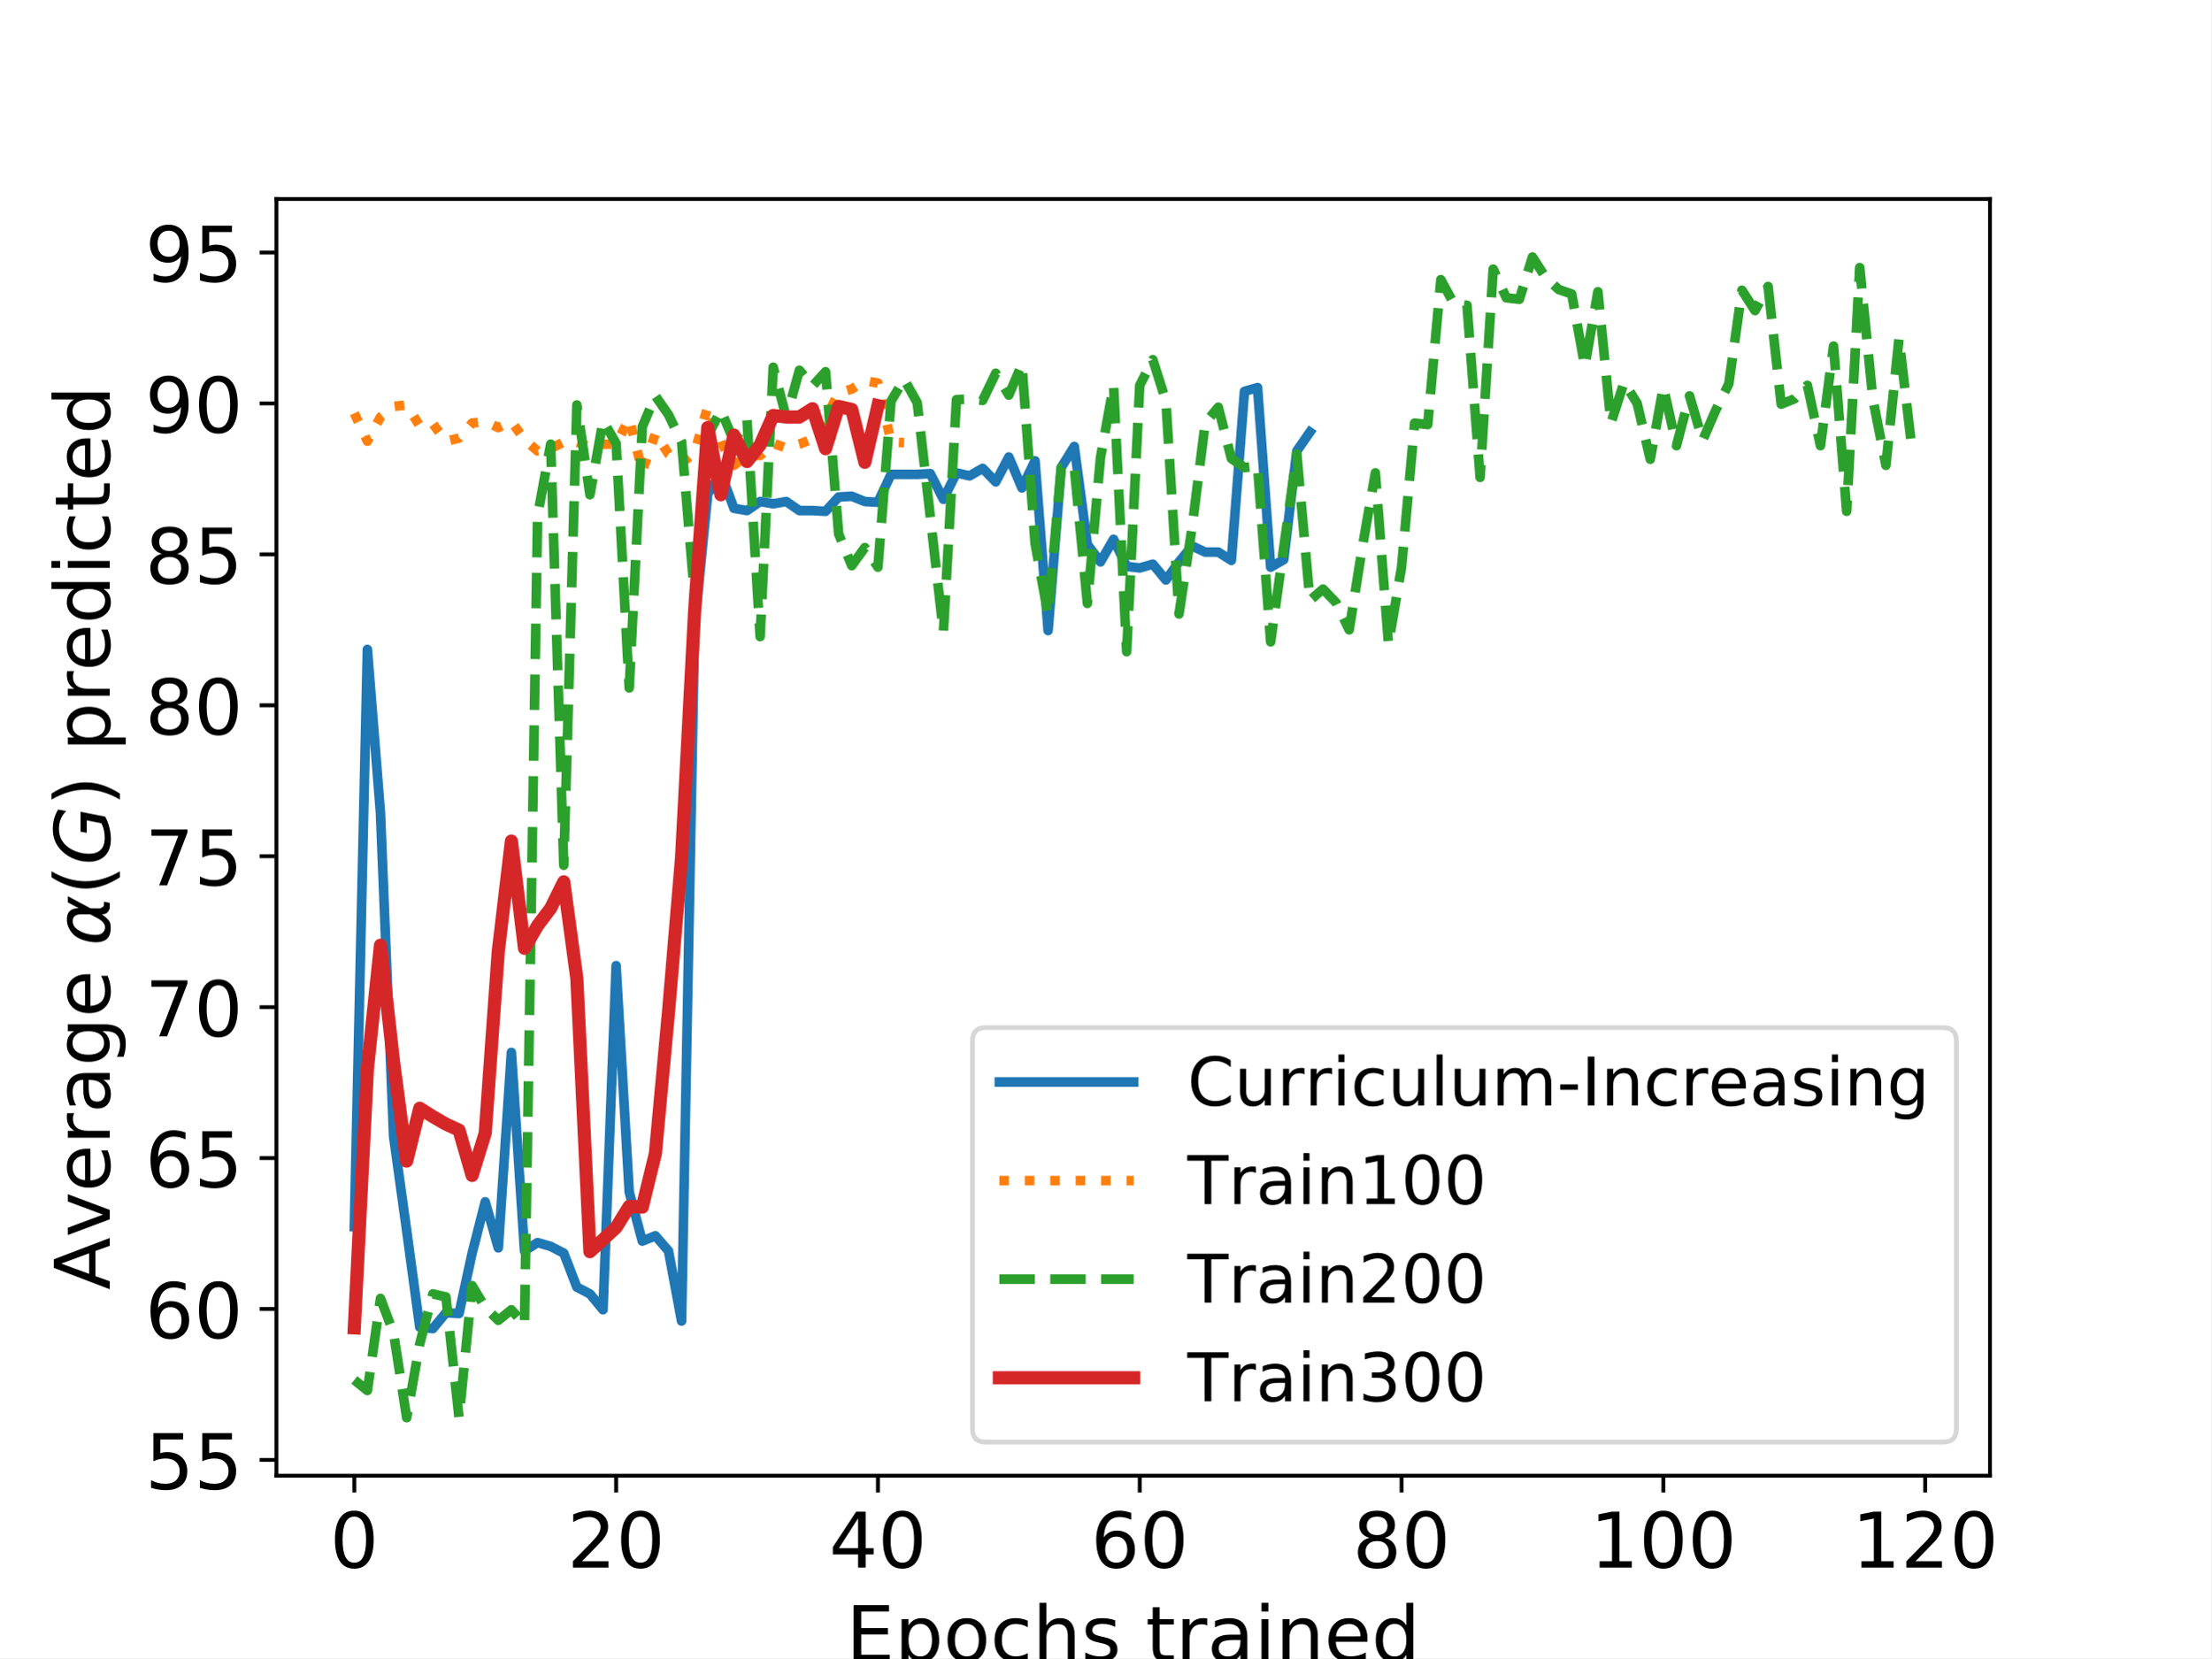
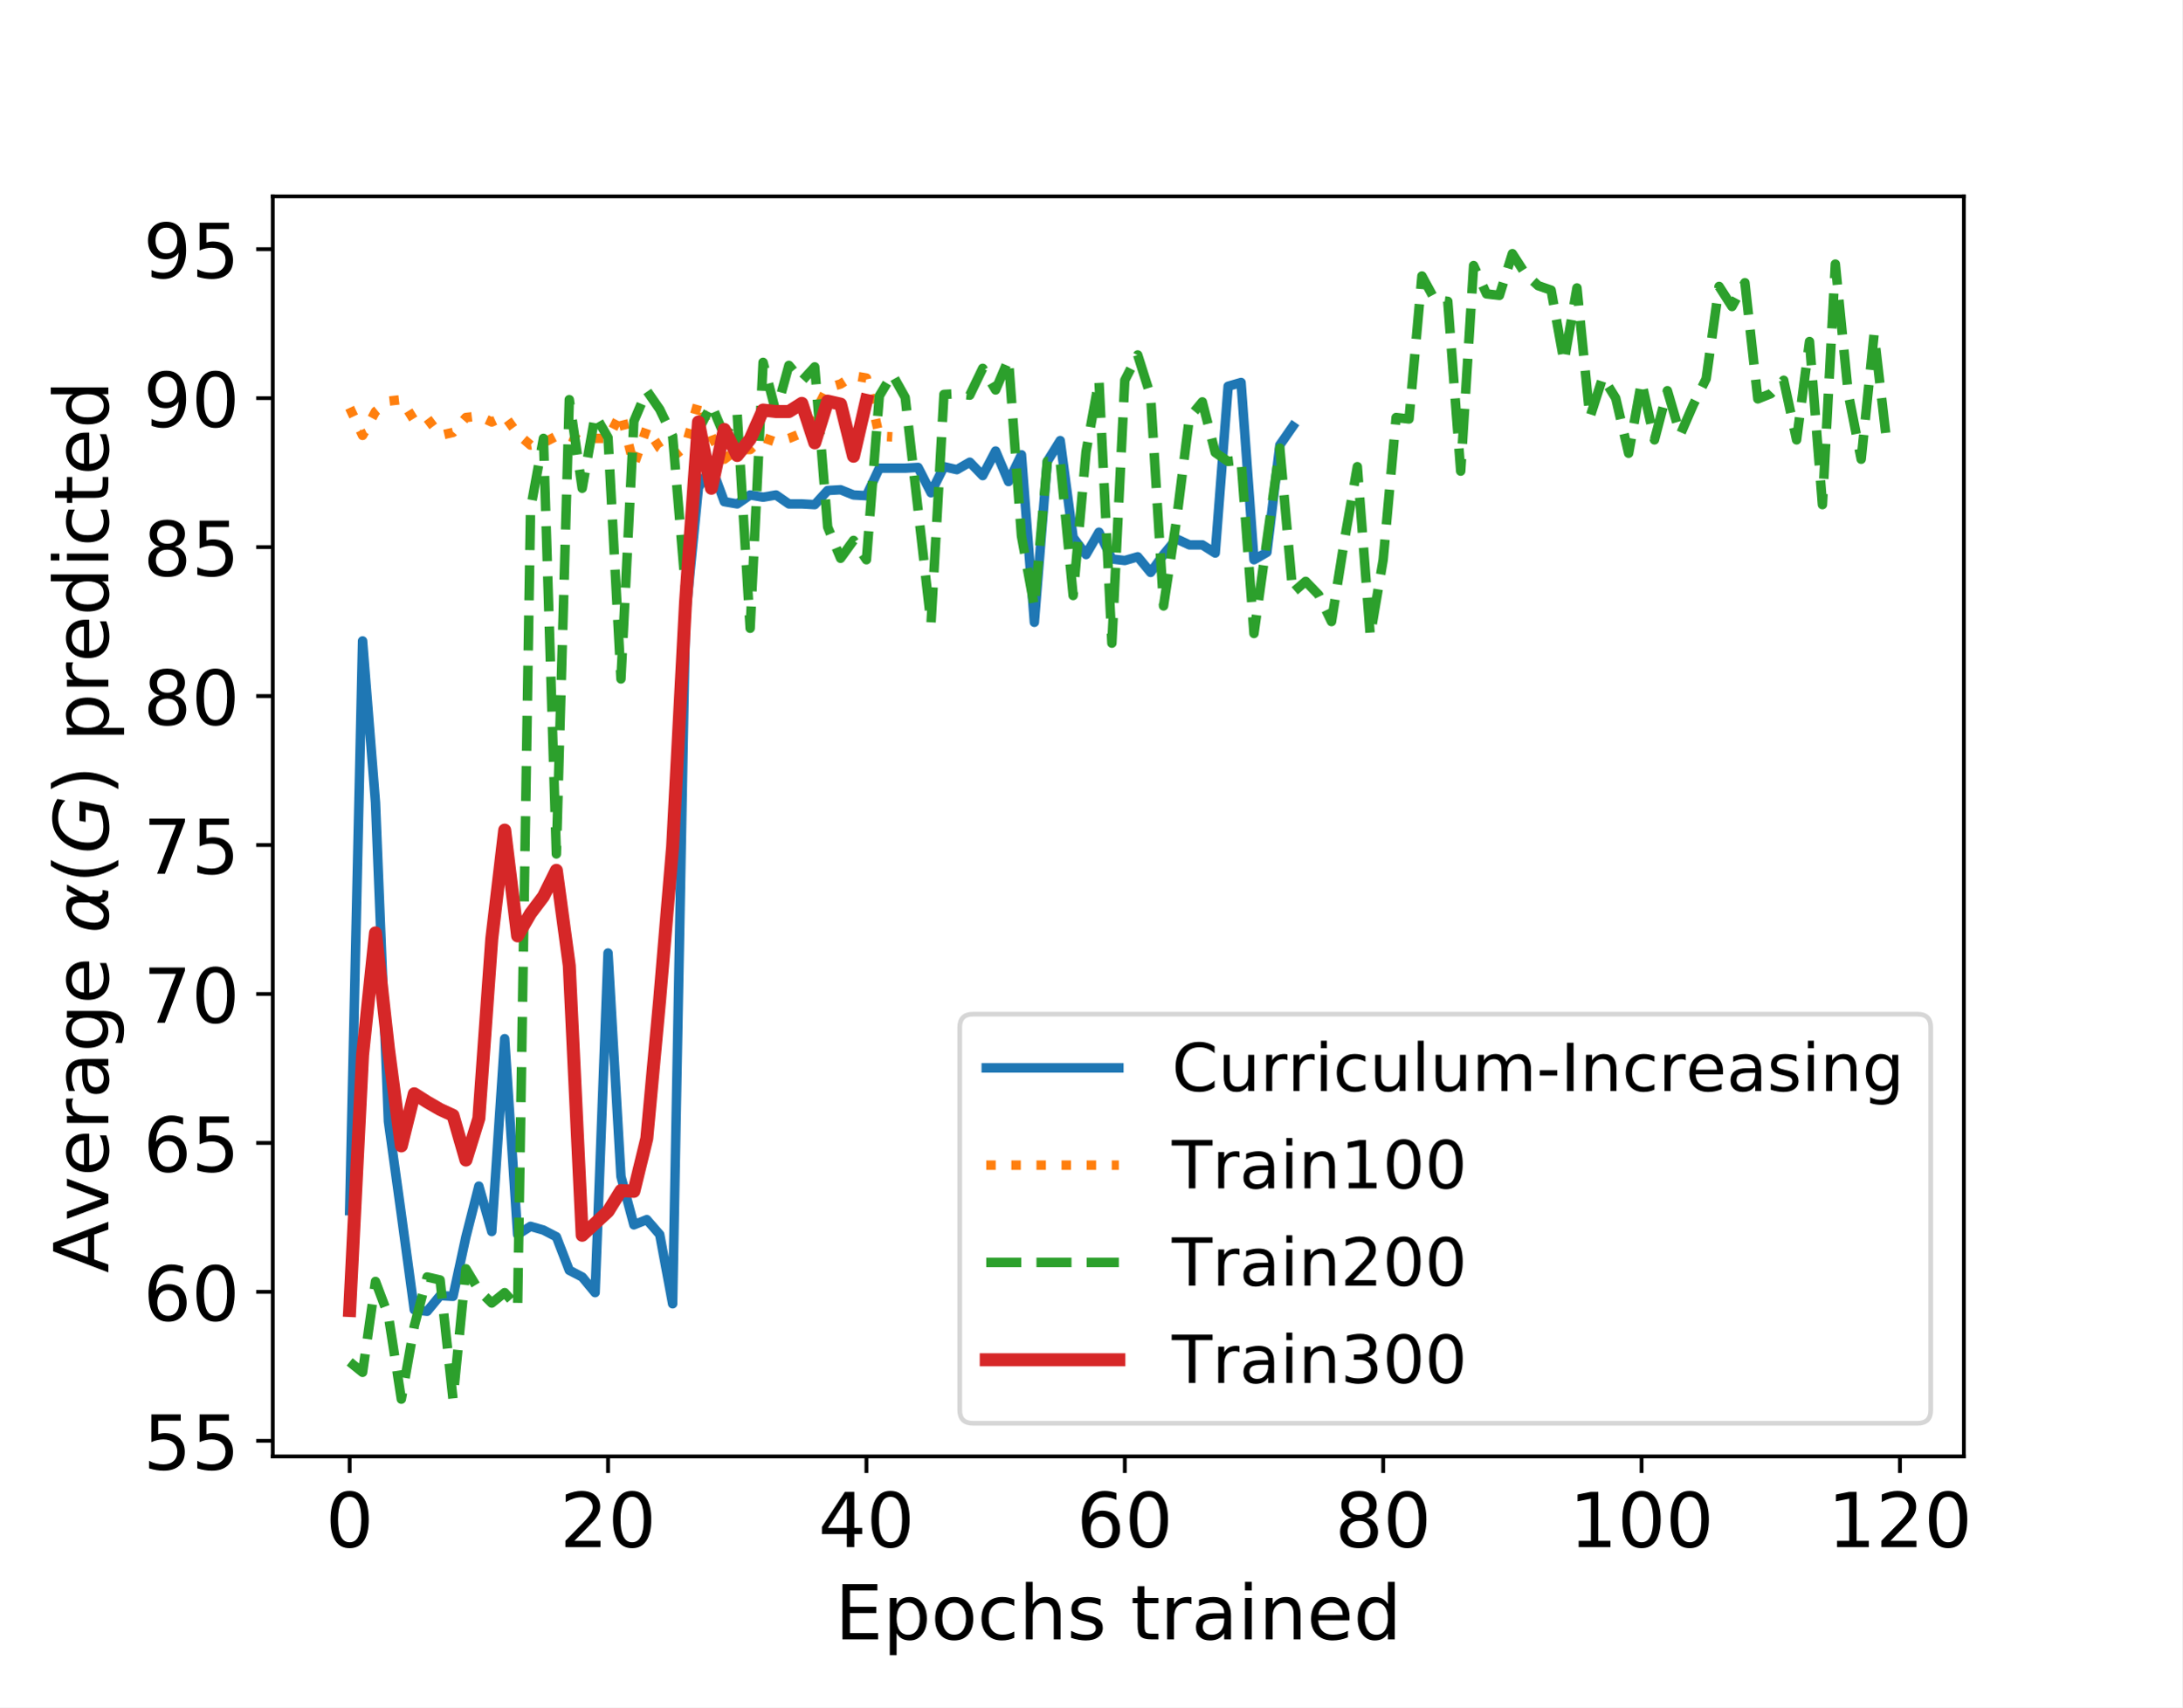
- <svg xmlns="http://www.w3.org/2000/svg" xmlns:xlink="http://www.w3.org/1999/xlink" height="345.6pt" version="1.1" viewBox="0 0 460.8 345.6" width="460.8pt">
+ <svg xmlns="http://www.w3.org/2000/svg" xmlns:xlink="http://www.w3.org/1999/xlink" height="360.6pt" version="1.1" viewBox="0 0 460.8 360.6" width="460.8pt">
  <defs>
    <style type="text/css">
*{stroke-linecap:butt;stroke-linejoin:round;}
  </style>
  </defs>
  <g id="figure_1">
    <g id="patch_1">
-       <path d="M 0 345.6  L 460.8 345.6  L 460.8 0  L 0 0  z " style="fill:#ffffff;" />
+       <path d="M 0 360.6  L 460.8 360.6  L 460.8 0  L 0 0  z " style="fill:#ffffff;" />
    </g>
    <g id="axes_1">
      <g id="patch_2">
        <path d="M 57.6 307.584  L 414.72 307.584  L 414.72 41.472  L 57.6 41.472  z " style="fill:#ffffff;" />
      </g>
      <g id="matplotlib.axis_1">
        <g id="xtick_1">
          <g id="line2d_1">
            <defs>
              <path d="M 0 0  L 0 3.5  " id="m917e62cf21" style="stroke:#000000;stroke-width:0.8;" />
            </defs>
            <g>
              <use style="stroke:#000000;stroke-width:0.8;" x="73.833" xlink:href="#m917e62cf21" y="307.584" />
            </g>
          </g>
          <g id="text_1">
            <defs>
              <path d="M 31.781 66.406  Q 24.172 66.406 20.328 58.906  Q 16.5 51.422 16.5 36.375  Q 16.5 21.391 20.328 13.891  Q 24.172 6.391 31.781 6.391  Q 39.453 6.391 43.281 13.891  Q 47.125 21.391 47.125 36.375  Q 47.125 51.422 43.281 58.906  Q 39.453 66.406 31.781 66.406  z M 31.781 74.219  Q 44.047 74.219 50.516 64.516  Q 56.984 54.828 56.984 36.375  Q 56.984 17.969 50.516 8.266  Q 44.047 -1.422 31.781 -1.422  Q 19.531 -1.422 13.062 8.266  Q 6.594 17.969 6.594 36.375  Q 6.594 54.828 13.062 64.516  Q 19.531 74.219 31.781 74.219  z " id="DejaVuSans-48" />
            </defs>
            <g transform="translate(68.74273 326.7415)scale(0.16 -0.16)">
              <use xlink:href="#DejaVuSans-48" />
            </g>
          </g>
        </g>
        <g id="xtick_2">
          <g id="line2d_2">
            <g>
              <use style="stroke:#000000;stroke-width:0.8;" x="128.397" xlink:href="#m917e62cf21" y="307.584" />
            </g>
          </g>
          <g id="text_2">
            <defs>
              <path d="M 19.188 8.297  L 53.609 8.297  L 53.609 0  L 7.328 0  L 7.328 8.297  Q 12.938 14.109 22.625 23.891  Q 32.328 33.688 34.812 36.531  Q 39.547 41.844 41.422 45.531  Q 43.312 49.219 43.312 52.781  Q 43.312 58.594 39.234 62.25  Q 35.156 65.922 28.609 65.922  Q 23.969 65.922 18.812 64.312  Q 13.672 62.703 7.812 59.422  L 7.812 69.391  Q 13.766 71.781 18.938 73  Q 24.125 74.219 28.422 74.219  Q 39.75 74.219 46.484 68.547  Q 53.219 62.891 53.219 53.422  Q 53.219 48.922 51.531 44.891  Q 49.859 40.875 45.406 35.406  Q 44.188 33.984 37.641 27.219  Q 31.109 20.453 19.188 8.297  z " id="DejaVuSans-50" />
            </defs>
            <g transform="translate(118.2165 326.7415)scale(0.16 -0.16)">
              <use xlink:href="#DejaVuSans-50" />
              <use x="63.623" xlink:href="#DejaVuSans-48" />
            </g>
          </g>
        </g>
        <g id="xtick_3">
          <g id="line2d_3">
            <g>
              <use style="stroke:#000000;stroke-width:0.8;" x="182.96" xlink:href="#m917e62cf21" y="307.584" />
            </g>
          </g>
          <g id="text_3">
            <defs>
              <path d="M 37.797 64.312  L 12.891 25.391  L 37.797 25.391  z M 35.203 72.906  L 47.609 72.906  L 47.609 25.391  L 58.016 25.391  L 58.016 17.188  L 47.609 17.188  L 47.609 0  L 37.797 0  L 37.797 17.188  L 4.891 17.188  L 4.891 26.703  z " id="DejaVuSans-52" />
            </defs>
            <g transform="translate(172.7803 326.7415)scale(0.16 -0.16)">
              <use xlink:href="#DejaVuSans-52" />
              <use x="63.623" xlink:href="#DejaVuSans-48" />
            </g>
          </g>
        </g>
        <g id="xtick_4">
          <g id="line2d_4">
            <g>
              <use style="stroke:#000000;stroke-width:0.8;" x="237.524" xlink:href="#m917e62cf21" y="307.584" />
            </g>
          </g>
          <g id="text_4">
            <defs>
              <path d="M 33.016 40.375  Q 26.375 40.375 22.484 35.828  Q 18.609 31.297 18.609 23.391  Q 18.609 15.531 22.484 10.953  Q 26.375 6.391 33.016 6.391  Q 39.656 6.391 43.531 10.953  Q 47.406 15.531 47.406 23.391  Q 47.406 31.297 43.531 35.828  Q 39.656 40.375 33.016 40.375  z M 52.594 71.297  L 52.594 62.312  Q 48.875 64.062 45.094 64.984  Q 41.312 65.922 37.594 65.922  Q 27.828 65.922 22.672 59.328  Q 17.531 52.734 16.797 39.406  Q 19.672 43.656 24.016 45.922  Q 28.375 48.188 33.594 48.188  Q 44.578 48.188 50.953 41.516  Q 57.328 34.859 57.328 23.391  Q 57.328 12.156 50.688 5.359  Q 44.047 -1.422 33.016 -1.422  Q 20.359 -1.422 13.672 8.266  Q 6.984 17.969 6.984 36.375  Q 6.984 53.656 15.188 63.938  Q 23.391 74.219 37.203 74.219  Q 40.922 74.219 44.703 73.484  Q 48.484 72.75 52.594 71.297  z " id="DejaVuSans-54" />
            </defs>
            <g transform="translate(227.3441 326.7415)scale(0.16 -0.16)">
              <use xlink:href="#DejaVuSans-54" />
              <use x="63.623" xlink:href="#DejaVuSans-48" />
            </g>
          </g>
        </g>
        <g id="xtick_5">
          <g id="line2d_5">
            <g>
              <use style="stroke:#000000;stroke-width:0.8;" x="292.088" xlink:href="#m917e62cf21" y="307.584" />
            </g>
          </g>
          <g id="text_5">
            <defs>
              <path d="M 31.781 34.625  Q 24.75 34.625 20.719 30.859  Q 16.703 27.094 16.703 20.516  Q 16.703 13.922 20.719 10.156  Q 24.75 6.391 31.781 6.391  Q 38.812 6.391 42.859 10.172  Q 46.922 13.969 46.922 20.516  Q 46.922 27.094 42.891 30.859  Q 38.875 34.625 31.781 34.625  z M 21.922 38.812  Q 15.578 40.375 12.031 44.719  Q 8.5 49.078 8.5 55.328  Q 8.5 64.062 14.719 69.141  Q 20.953 74.219 31.781 74.219  Q 42.672 74.219 48.875 69.141  Q 55.078 64.062 55.078 55.328  Q 55.078 49.078 51.531 44.719  Q 48 40.375 41.703 38.812  Q 48.828 37.156 52.797 32.312  Q 56.781 27.484 56.781 20.516  Q 56.781 9.906 50.312 4.234  Q 43.844 -1.422 31.781 -1.422  Q 19.734 -1.422 13.25 4.234  Q 6.781 9.906 6.781 20.516  Q 6.781 27.484 10.781 32.312  Q 14.797 37.156 21.922 38.812  z M 18.312 54.391  Q 18.312 48.734 21.844 45.562  Q 25.391 42.391 31.781 42.391  Q 38.141 42.391 41.719 45.562  Q 45.312 48.734 45.312 54.391  Q 45.312 60.062 41.719 63.234  Q 38.141 66.406 31.781 66.406  Q 25.391 66.406 21.844 63.234  Q 18.312 60.062 18.312 54.391  z " id="DejaVuSans-56" />
            </defs>
            <g transform="translate(281.9079 326.7415)scale(0.16 -0.16)">
              <use xlink:href="#DejaVuSans-56" />
              <use x="63.623" xlink:href="#DejaVuSans-48" />
            </g>
          </g>
        </g>
        <g id="xtick_6">
          <g id="line2d_6">
            <g>
              <use style="stroke:#000000;stroke-width:0.8;" x="346.652" xlink:href="#m917e62cf21" y="307.584" />
            </g>
          </g>
          <g id="text_6">
            <defs>
              <path d="M 12.406 8.297  L 28.516 8.297  L 28.516 63.922  L 10.984 60.406  L 10.984 69.391  L 28.422 72.906  L 38.281 72.906  L 38.281 8.297  L 54.391 8.297  L 54.391 0  L 12.406 0  z " id="DejaVuSans-49" />
            </defs>
            <g transform="translate(331.3817 326.7415)scale(0.16 -0.16)">
              <use xlink:href="#DejaVuSans-49" />
              <use x="63.623" xlink:href="#DejaVuSans-48" />
              <use x="127.246" xlink:href="#DejaVuSans-48" />
            </g>
          </g>
        </g>
        <g id="xtick_7">
          <g id="line2d_7">
            <g>
              <use style="stroke:#000000;stroke-width:0.8;" x="401.215" xlink:href="#m917e62cf21" y="307.584" />
            </g>
          </g>
          <g id="text_7">
            <g transform="translate(385.9455 326.7415)scale(0.16 -0.16)">
              <use xlink:href="#DejaVuSans-49" />
              <use x="63.623" xlink:href="#DejaVuSans-50" />
              <use x="127.246" xlink:href="#DejaVuSans-48" />
            </g>
          </g>
        </g>
        <g id="text_8">
          <defs>
            <path d="M 9.812 72.906  L 55.906 72.906  L 55.906 64.594  L 19.672 64.594  L 19.672 43.016  L 54.391 43.016  L 54.391 34.719  L 19.672 34.719  L 19.672 8.297  L 56.781 8.297  L 56.781 0  L 9.812 0  z " id="DejaVuSans-69" />
            <path d="M 18.109 8.203  L 18.109 -20.797  L 9.078 -20.797  L 9.078 54.688  L 18.109 54.688  L 18.109 46.391  Q 20.953 51.266 25.266 53.625  Q 29.594 56 35.594 56  Q 45.562 56 51.781 48.094  Q 58.016 40.188 58.016 27.297  Q 58.016 14.406 51.781 6.484  Q 45.562 -1.422 35.594 -1.422  Q 29.594 -1.422 25.266 0.953  Q 20.953 3.328 18.109 8.203  z M 48.688 27.297  Q 48.688 37.203 44.609 42.844  Q 40.531 48.484 33.406 48.484  Q 26.266 48.484 22.188 42.844  Q 18.109 37.203 18.109 27.297  Q 18.109 17.391 22.188 11.75  Q 26.266 6.109 33.406 6.109  Q 40.531 6.109 44.609 11.75  Q 48.688 17.391 48.688 27.297  z " id="DejaVuSans-112" />
            <path d="M 30.609 48.391  Q 23.391 48.391 19.188 42.75  Q 14.984 37.109 14.984 27.297  Q 14.984 17.484 19.156 11.844  Q 23.344 6.203 30.609 6.203  Q 37.797 6.203 41.984 11.859  Q 46.188 17.531 46.188 27.297  Q 46.188 37.016 41.984 42.703  Q 37.797 48.391 30.609 48.391  z M 30.609 56  Q 42.328 56 49.016 48.375  Q 55.719 40.766 55.719 27.297  Q 55.719 13.875 49.016 6.219  Q 42.328 -1.422 30.609 -1.422  Q 18.844 -1.422 12.172 6.219  Q 5.516 13.875 5.516 27.297  Q 5.516 40.766 12.172 48.375  Q 18.844 56 30.609 56  z " id="DejaVuSans-111" />
            <path d="M 48.781 52.594  L 48.781 44.188  Q 44.969 46.297 41.141 47.344  Q 37.312 48.391 33.406 48.391  Q 24.656 48.391 19.812 42.844  Q 14.984 37.312 14.984 27.297  Q 14.984 17.281 19.812 11.734  Q 24.656 6.203 33.406 6.203  Q 37.312 6.203 41.141 7.25  Q 44.969 8.297 48.781 10.406  L 48.781 2.094  Q 45.016 0.344 40.984 -0.531  Q 36.969 -1.422 32.422 -1.422  Q 20.062 -1.422 12.781 6.344  Q 5.516 14.109 5.516 27.297  Q 5.516 40.672 12.859 48.328  Q 20.219 56 33.016 56  Q 37.156 56 41.109 55.141  Q 45.062 54.297 48.781 52.594  z " id="DejaVuSans-99" />
            <path d="M 54.891 33.016  L 54.891 0  L 45.906 0  L 45.906 32.719  Q 45.906 40.484 42.875 44.328  Q 39.844 48.188 33.797 48.188  Q 26.516 48.188 22.312 43.547  Q 18.109 38.922 18.109 30.906  L 18.109 0  L 9.078 0  L 9.078 75.984  L 18.109 75.984  L 18.109 46.188  Q 21.344 51.125 25.703 53.562  Q 30.078 56 35.797 56  Q 45.219 56 50.047 50.172  Q 54.891 44.344 54.891 33.016  z " id="DejaVuSans-104" />
            <path d="M 44.281 53.078  L 44.281 44.578  Q 40.484 46.531 36.375 47.5  Q 32.281 48.484 27.875 48.484  Q 21.188 48.484 17.844 46.438  Q 14.5 44.391 14.5 40.281  Q 14.5 37.156 16.891 35.375  Q 19.281 33.594 26.516 31.984  L 29.594 31.297  Q 39.156 29.25 43.188 25.516  Q 47.219 21.781 47.219 15.094  Q 47.219 7.469 41.188 3.016  Q 35.156 -1.422 24.609 -1.422  Q 20.219 -1.422 15.453 -0.562  Q 10.688 0.297 5.422 2  L 5.422 11.281  Q 10.406 8.688 15.234 7.391  Q 20.062 6.109 24.812 6.109  Q 31.156 6.109 34.562 8.281  Q 37.984 10.453 37.984 14.406  Q 37.984 18.062 35.516 20.016  Q 33.062 21.969 24.703 23.781  L 21.578 24.516  Q 13.234 26.266 9.516 29.906  Q 5.812 33.547 5.812 39.891  Q 5.812 47.609 11.281 51.797  Q 16.75 56 26.812 56  Q 31.781 56 36.172 55.266  Q 40.578 54.547 44.281 53.078  z " id="DejaVuSans-115" />
            <path id="DejaVuSans-32" />
            <path d="M 18.312 70.219  L 18.312 54.688  L 36.812 54.688  L 36.812 47.703  L 18.312 47.703  L 18.312 18.016  Q 18.312 11.328 20.141 9.422  Q 21.969 7.516 27.594 7.516  L 36.812 7.516  L 36.812 0  L 27.594 0  Q 17.188 0 13.234 3.875  Q 9.281 7.766 9.281 18.016  L 9.281 47.703  L 2.688 47.703  L 2.688 54.688  L 9.281 54.688  L 9.281 70.219  z " id="DejaVuSans-116" />
            <path d="M 41.109 46.297  Q 39.594 47.172 37.812 47.578  Q 36.031 48 33.891 48  Q 26.266 48 22.188 43.047  Q 18.109 38.094 18.109 28.812  L 18.109 0  L 9.078 0  L 9.078 54.688  L 18.109 54.688  L 18.109 46.188  Q 20.953 51.172 25.484 53.578  Q 30.031 56 36.531 56  Q 37.453 56 38.578 55.875  Q 39.703 55.766 41.062 55.516  z " id="DejaVuSans-114" />
            <path d="M 34.281 27.484  Q 23.391 27.484 19.188 25  Q 14.984 22.516 14.984 16.5  Q 14.984 11.719 18.141 8.906  Q 21.297 6.109 26.703 6.109  Q 34.188 6.109 38.703 11.406  Q 43.219 16.703 43.219 25.484  L 43.219 27.484  z M 52.203 31.203  L 52.203 0  L 43.219 0  L 43.219 8.297  Q 40.141 3.328 35.547 0.953  Q 30.953 -1.422 24.312 -1.422  Q 15.922 -1.422 10.953 3.297  Q 6 8.016 6 15.922  Q 6 25.141 12.172 29.828  Q 18.359 34.516 30.609 34.516  L 43.219 34.516  L 43.219 35.406  Q 43.219 41.609 39.141 45  Q 35.062 48.391 27.688 48.391  Q 23 48.391 18.547 47.266  Q 14.109 46.141 10.016 43.891  L 10.016 52.203  Q 14.938 54.109 19.578 55.047  Q 24.219 56 28.609 56  Q 40.484 56 46.344 49.844  Q 52.203 43.703 52.203 31.203  z " id="DejaVuSans-97" />
            <path d="M 9.422 54.688  L 18.406 54.688  L 18.406 0  L 9.422 0  z M 9.422 75.984  L 18.406 75.984  L 18.406 64.594  L 9.422 64.594  z " id="DejaVuSans-105" />
            <path d="M 54.891 33.016  L 54.891 0  L 45.906 0  L 45.906 32.719  Q 45.906 40.484 42.875 44.328  Q 39.844 48.188 33.797 48.188  Q 26.516 48.188 22.312 43.547  Q 18.109 38.922 18.109 30.906  L 18.109 0  L 9.078 0  L 9.078 54.688  L 18.109 54.688  L 18.109 46.188  Q 21.344 51.125 25.703 53.562  Q 30.078 56 35.797 56  Q 45.219 56 50.047 50.172  Q 54.891 44.344 54.891 33.016  z " id="DejaVuSans-110" />
            <path d="M 56.203 29.594  L 56.203 25.203  L 14.891 25.203  Q 15.484 15.922 20.484 11.062  Q 25.484 6.203 34.422 6.203  Q 39.594 6.203 44.453 7.469  Q 49.312 8.734 54.109 11.281  L 54.109 2.781  Q 49.266 0.734 44.188 -0.344  Q 39.109 -1.422 33.891 -1.422  Q 20.797 -1.422 13.156 6.188  Q 5.516 13.812 5.516 26.812  Q 5.516 40.234 12.766 48.109  Q 20.016 56 32.328 56  Q 43.359 56 49.781 48.891  Q 56.203 41.797 56.203 29.594  z M 47.219 32.234  Q 47.125 39.594 43.094 43.984  Q 39.062 48.391 32.422 48.391  Q 24.906 48.391 20.391 44.141  Q 15.875 39.891 15.188 32.172  z " id="DejaVuSans-101" />
            <path d="M 45.406 46.391  L 45.406 75.984  L 54.391 75.984  L 54.391 0  L 45.406 0  L 45.406 8.203  Q 42.578 3.328 38.25 0.953  Q 33.938 -1.422 27.875 -1.422  Q 17.969 -1.422 11.734 6.484  Q 5.516 14.406 5.516 27.297  Q 5.516 40.188 11.734 48.094  Q 17.969 56 27.875 56  Q 33.938 56 38.25 53.625  Q 42.578 51.266 45.406 46.391  z M 14.797 27.297  Q 14.797 17.391 18.875 11.75  Q 22.953 6.109 30.078 6.109  Q 37.203 6.109 41.297 11.75  Q 45.406 17.391 45.406 27.297  Q 45.406 37.203 41.297 42.844  Q 37.203 48.484 30.078 48.484  Q 22.953 48.484 18.875 42.844  Q 14.797 37.203 14.797 27.297  z " id="DejaVuSans-100" />
          </defs>
          <g transform="translate(176.3313 346.2265)scale(0.16 -0.16)">
            <use xlink:href="#DejaVuSans-69" />
            <use x="63.184" xlink:href="#DejaVuSans-112" />
            <use x="126.66" xlink:href="#DejaVuSans-111" />
            <use x="187.842" xlink:href="#DejaVuSans-99" />
            <use x="242.822" xlink:href="#DejaVuSans-104" />
            <use x="306.201" xlink:href="#DejaVuSans-115" />
            <use x="358.301" xlink:href="#DejaVuSans-32" />
            <use x="390.088" xlink:href="#DejaVuSans-116" />
            <use x="429.297" xlink:href="#DejaVuSans-114" />
            <use x="470.41" xlink:href="#DejaVuSans-97" />
            <use x="531.689" xlink:href="#DejaVuSans-105" />
            <use x="559.473" xlink:href="#DejaVuSans-110" />
            <use x="622.852" xlink:href="#DejaVuSans-101" />
            <use x="684.375" xlink:href="#DejaVuSans-100" />
          </g>
        </g>
      </g>
      <g id="matplotlib.axis_2">
        <g id="ytick_1">
          <g id="line2d_8">
            <defs>
              <path d="M 0 0  L -3.5 0  " id="m9ca78e80a4" style="stroke:#000000;stroke-width:0.8;" />
            </defs>
            <g>
              <use style="stroke:#000000;stroke-width:0.8;" x="57.6" xlink:href="#m9ca78e80a4" y="304.297" />
            </g>
          </g>
          <g id="text_9">
            <defs>
              <path d="M 10.797 72.906  L 49.516 72.906  L 49.516 64.594  L 19.828 64.594  L 19.828 46.734  Q 21.969 47.469 24.109 47.828  Q 26.266 48.188 28.422 48.188  Q 40.625 48.188 47.75 41.5  Q 54.891 34.812 54.891 23.391  Q 54.891 11.625 47.562 5.094  Q 40.234 -1.422 26.906 -1.422  Q 22.312 -1.422 17.547 -0.641  Q 12.797 0.141 7.719 1.703  L 7.719 11.625  Q 12.109 9.234 16.797 8.062  Q 21.484 6.891 26.703 6.891  Q 35.156 6.891 40.078 11.328  Q 45.016 15.766 45.016 23.391  Q 45.016 31 40.078 35.438  Q 35.156 39.891 26.703 39.891  Q 22.75 39.891 18.812 39.016  Q 14.891 38.141 10.797 36.281  z " id="DejaVuSans-53" />
            </defs>
            <g transform="translate(30.24 310.3753)scale(0.16 -0.16)">
              <use xlink:href="#DejaVuSans-53" />
              <use x="63.623" xlink:href="#DejaVuSans-53" />
            </g>
          </g>
        </g>
        <g id="ytick_2">
          <g id="line2d_9">
            <g>
              <use style="stroke:#000000;stroke-width:0.8;" x="57.6" xlink:href="#m9ca78e80a4" y="272.837" />
            </g>
          </g>
          <g id="text_10">
            <g transform="translate(30.24 278.9162)scale(0.16 -0.16)">
              <use xlink:href="#DejaVuSans-54" />
              <use x="63.623" xlink:href="#DejaVuSans-48" />
            </g>
          </g>
        </g>
        <g id="ytick_3">
          <g id="line2d_10">
            <g>
              <use style="stroke:#000000;stroke-width:0.8;" x="57.6" xlink:href="#m9ca78e80a4" y="241.378" />
            </g>
          </g>
          <g id="text_11">
            <g transform="translate(30.24 247.4572)scale(0.16 -0.16)">
              <use xlink:href="#DejaVuSans-54" />
              <use x="63.623" xlink:href="#DejaVuSans-53" />
            </g>
          </g>
        </g>
        <g id="ytick_4">
          <g id="line2d_11">
            <g>
              <use style="stroke:#000000;stroke-width:0.8;" x="57.6" xlink:href="#m9ca78e80a4" y="209.919" />
            </g>
          </g>
          <g id="text_12">
            <defs>
              <path d="M 8.203 72.906  L 55.078 72.906  L 55.078 68.703  L 28.609 0  L 18.312 0  L 43.219 64.594  L 8.203 64.594  z " id="DejaVuSans-55" />
            </defs>
            <g transform="translate(30.24 215.9982)scale(0.16 -0.16)">
              <use xlink:href="#DejaVuSans-55" />
              <use x="63.623" xlink:href="#DejaVuSans-48" />
            </g>
          </g>
        </g>
        <g id="ytick_5">
          <g id="line2d_12">
            <g>
              <use style="stroke:#000000;stroke-width:0.8;" x="57.6" xlink:href="#m9ca78e80a4" y="178.46" />
            </g>
          </g>
          <g id="text_13">
            <g transform="translate(30.24 184.5391)scale(0.16 -0.16)">
              <use xlink:href="#DejaVuSans-55" />
              <use x="63.623" xlink:href="#DejaVuSans-53" />
            </g>
          </g>
        </g>
        <g id="ytick_6">
          <g id="line2d_13">
            <g>
              <use style="stroke:#000000;stroke-width:0.8;" x="57.6" xlink:href="#m9ca78e80a4" y="147.001" />
            </g>
          </g>
          <g id="text_14">
            <g transform="translate(30.24 153.0801)scale(0.16 -0.16)">
              <use xlink:href="#DejaVuSans-56" />
              <use x="63.623" xlink:href="#DejaVuSans-48" />
            </g>
          </g>
        </g>
        <g id="ytick_7">
          <g id="line2d_14">
            <g>
              <use style="stroke:#000000;stroke-width:0.8;" x="57.6" xlink:href="#m9ca78e80a4" y="115.542" />
            </g>
          </g>
          <g id="text_15">
            <g transform="translate(30.24 121.6211)scale(0.16 -0.16)">
              <use xlink:href="#DejaVuSans-56" />
              <use x="63.623" xlink:href="#DejaVuSans-53" />
            </g>
          </g>
        </g>
        <g id="ytick_8">
          <g id="line2d_15">
            <g>
              <use style="stroke:#000000;stroke-width:0.8;" x="57.6" xlink:href="#m9ca78e80a4" y="84.083" />
            </g>
          </g>
          <g id="text_16">
            <defs>
              <path d="M 10.984 1.516  L 10.984 10.5  Q 14.703 8.734 18.5 7.812  Q 22.312 6.891 25.984 6.891  Q 35.75 6.891 40.891 13.453  Q 46.047 20.016 46.781 33.406  Q 43.953 29.203 39.594 26.953  Q 35.25 24.703 29.984 24.703  Q 19.047 24.703 12.672 31.312  Q 6.297 37.938 6.297 49.422  Q 6.297 60.641 12.938 67.422  Q 19.578 74.219 30.609 74.219  Q 43.266 74.219 49.922 64.516  Q 56.594 54.828 56.594 36.375  Q 56.594 19.141 48.406 8.859  Q 40.234 -1.422 26.422 -1.422  Q 22.703 -1.422 18.891 -0.688  Q 15.094 0.047 10.984 1.516  z M 30.609 32.422  Q 37.25 32.422 41.125 36.953  Q 45.016 41.5 45.016 49.422  Q 45.016 57.281 41.125 61.844  Q 37.25 66.406 30.609 66.406  Q 23.969 66.406 20.094 61.844  Q 16.219 57.281 16.219 49.422  Q 16.219 41.5 20.094 36.953  Q 23.969 32.422 30.609 32.422  z " id="DejaVuSans-57" />
            </defs>
            <g transform="translate(30.24 90.16202)scale(0.16 -0.16)">
              <use xlink:href="#DejaVuSans-57" />
              <use x="63.623" xlink:href="#DejaVuSans-48" />
            </g>
          </g>
        </g>
        <g id="ytick_9">
          <g id="line2d_16">
            <g>
              <use style="stroke:#000000;stroke-width:0.8;" x="57.6" xlink:href="#m9ca78e80a4" y="52.624" />
            </g>
          </g>
          <g id="text_17">
            <g transform="translate(30.24 58.70298)scale(0.16 -0.16)">
              <use xlink:href="#DejaVuSans-57" />
              <use x="63.623" xlink:href="#DejaVuSans-53" />
            </g>
          </g>
        </g>
        <g id="text_18">
          <defs>
            <path d="M 34.188 63.188  L 20.797 26.906  L 47.609 26.906  z M 28.609 72.906  L 39.797 72.906  L 67.578 0  L 57.328 0  L 50.688 18.703  L 17.828 18.703  L 11.188 0  L 0.781 0  z " id="DejaVuSans-65" />
            <path d="M 2.984 54.688  L 12.5 54.688  L 29.594 8.797  L 46.688 54.688  L 56.203 54.688  L 35.688 0  L 23.484 0  z " id="DejaVuSans-118" />
            <path d="M 45.406 27.984  Q 45.406 37.75 41.375 43.109  Q 37.359 48.484 30.078 48.484  Q 22.859 48.484 18.828 43.109  Q 14.797 37.75 14.797 27.984  Q 14.797 18.266 18.828 12.891  Q 22.859 7.516 30.078 7.516  Q 37.359 7.516 41.375 12.891  Q 45.406 18.266 45.406 27.984  z M 54.391 6.781  Q 54.391 -7.172 48.188 -13.984  Q 42 -20.797 29.203 -20.797  Q 24.469 -20.797 20.266 -20.094  Q 16.062 -19.391 12.109 -17.922  L 12.109 -9.188  Q 16.062 -11.328 19.922 -12.344  Q 23.781 -13.375 27.781 -13.375  Q 36.625 -13.375 41.016 -8.766  Q 45.406 -4.156 45.406 5.172  L 45.406 9.625  Q 42.625 4.781 38.281 2.391  Q 33.938 0 27.875 0  Q 17.828 0 11.672 7.656  Q 5.516 15.328 5.516 27.984  Q 5.516 40.672 11.672 48.328  Q 17.828 56 27.875 56  Q 33.938 56 38.281 53.609  Q 42.625 51.219 45.406 46.391  L 45.406 54.688  L 54.391 54.688  z " id="DejaVuSans-103" />
            <path d="M 40.922 25.438  L 40.969 36.719  Q 41.016 48.25 32.328 48.297  Q 25.828 48.344 21.781 42.922  Q 16.703 36.234 14.984 27.297  Q 12.891 16.547 15.531 11.422  Q 18.266 6.203 24.172 6.203  Q 30.719 6.203 36.234 16.609  z M 33.844 55.906  Q 49.078 56.156 48.875 40.375  Q 48.875 40.375 56.5 54.688  L 64.5 54.688  L 48.734 25.047  L 48.578 14.359  Q 48.578 11.969 49.906 9.969  Q 51.422 7.625 52.984 7.625  L 57.328 7.625  L 55.859 0  L 50.438 0  Q 45.844 0 42.531 4.109  Q 40.969 6.156 40.922 10.453  Q 37.75 5.219 32.281 0.781  Q 29.688 -1.266 22.703 -1.219  Q 11.281 -1.125 7.125 6.203  Q 2.875 13.812 5.516 27.297  Q 8.344 41.797 15.766 48.391  Q 24.125 55.766 33.844 55.906  z " id="DejaVuSans-Oblique-945" />
            <path d="M 31 75.875  Q 24.469 64.656 21.281 53.656  Q 18.109 42.672 18.109 31.391  Q 18.109 20.125 21.312 9.062  Q 24.516 -2 31 -13.188  L 23.188 -13.188  Q 15.875 -1.703 12.234 9.375  Q 8.594 20.453 8.594 31.391  Q 8.594 42.281 12.203 53.312  Q 15.828 64.359 23.188 75.875  z " id="DejaVuSans-40" />
            <path d="M 54.594 10.891  L 58.406 29.984  L 42.188 29.984  L 43.703 38.094  L 69.578 38.094  L 63.281 6  Q 56.781 2.438 49.109 0.5  Q 41.453 -1.422 33.688 -1.422  Q 19.969 -1.422 12.234 6.188  Q 4.5 13.812 4.5 27.391  Q 4.5 38.672 9.203 48.844  Q 13.922 59.031 22.219 65.828  Q 27.438 70.062 33.641 72.141  Q 39.844 74.219 47.406 74.219  Q 54.25 74.219 60.516 72.484  Q 66.797 70.75 72.516 67.281  L 70.516 56.781  Q 66.109 61.375 60.203 63.797  Q 54.297 66.219 47.609 66.219  Q 39.844 66.219 33.938 63.25  Q 28.031 60.297 23.391 54.109  Q 19.438 48.828 17.156 41.672  Q 14.891 34.516 14.891 27.094  Q 14.891 16.891 20.109 11.734  Q 25.344 6.594 35.688 6.594  Q 40.875 6.594 45.703 7.688  Q 50.531 8.797 54.594 10.891  z " id="DejaVuSans-Oblique-71" />
            <path d="M 8.016 75.875  L 15.828 75.875  Q 23.141 64.359 26.781 53.312  Q 30.422 42.281 30.422 31.391  Q 30.422 20.453 26.781 9.375  Q 23.141 -1.703 15.828 -13.188  L 8.016 -13.188  Q 14.5 -2 17.703 9.062  Q 20.906 20.125 20.906 31.391  Q 20.906 42.672 17.703 53.656  Q 14.5 64.656 8.016 75.875  z " id="DejaVuSans-41" />
          </defs>
          <g transform="translate(22.88 268.848)rotate(-90)scale(0.16 -0.16)">
            <use transform="translate(0 0.015625)" xlink:href="#DejaVuSans-65" />
            <use transform="translate(68.4082 0.015625)" xlink:href="#DejaVuSans-118" />
            <use transform="translate(127.5879 0.015625)" xlink:href="#DejaVuSans-101" />
            <use transform="translate(189.1113 0.015625)" xlink:href="#DejaVuSans-114" />
            <use transform="translate(230.2246 0.015625)" xlink:href="#DejaVuSans-97" />
            <use transform="translate(291.5039 0.015625)" xlink:href="#DejaVuSans-103" />
            <use transform="translate(354.9805 0.015625)" xlink:href="#DejaVuSans-101" />
            <use transform="translate(416.5039 0.015625)" xlink:href="#DejaVuSans-32" />
            <use transform="translate(448.291 0.015625)" xlink:href="#DejaVuSans-Oblique-945" />
            <use transform="translate(514.209 0.015625)" xlink:href="#DejaVuSans-40" />
            <use transform="translate(553.2227 0.015625)" xlink:href="#DejaVuSans-Oblique-71" />
            <use transform="translate(630.7129 0.015625)" xlink:href="#DejaVuSans-41" />
            <use transform="translate(669.7266 0.015625)" xlink:href="#DejaVuSans-32" />
            <use transform="translate(701.5137 0.015625)" xlink:href="#DejaVuSans-112" />
            <use transform="translate(764.9902 0.015625)" xlink:href="#DejaVuSans-114" />
            <use transform="translate(806.1035 0.015625)" xlink:href="#DejaVuSans-101" />
            <use transform="translate(867.627 0.015625)" xlink:href="#DejaVuSans-100" />
            <use transform="translate(931.1035 0.015625)" xlink:href="#DejaVuSans-105" />
            <use transform="translate(958.8867 0.015625)" xlink:href="#DejaVuSans-99" />
            <use transform="translate(1013.867 0.015625)" xlink:href="#DejaVuSans-116" />
            <use transform="translate(1053.076 0.015625)" xlink:href="#DejaVuSans-101" />
            <use transform="translate(1114.6 0.015625)" xlink:href="#DejaVuSans-100" />
          </g>
        </g>
      </g>
      <g id="line2d_17">
        <path clip-path="url(#p86202e6f1c)" d="M 73.833 255.692  L 76.561 135.361  L 79.289 169.495  L 82.017 236.817  L 84.745 256.479  L 87.474 276.613  L 90.202 276.927  L 92.93 273.624  L 95.658 273.781  L 98.386 261.198  L 101.115 250.502  L 103.843 260.097  L 106.571 219.357  L 109.299 260.726  L 112.027 258.996  L 114.756 259.782  L 117.484 261.198  L 120.212 268.276  L 122.94 269.692  L 125.668 272.995  L 128.397 201.268  L 131.125 248.457  L 133.853 258.681  L 136.581 257.58  L 139.309 260.726  L 142.037 275.354  L 144.766 130.328  L 147.494 102.959  L 150.222 98.554  L 152.95 105.947  L 155.678 106.419  L 158.407 104.532  L 161.135 105.004  L 163.863 104.532  L 166.591 106.419  L 169.319 106.419  L 172.048 106.576  L 174.776 103.588  L 177.504 103.431  L 180.232 104.532  L 182.96 104.689  L 185.688 98.869  L 188.417 98.869  L 191.145 98.869  L 193.873 98.712  L 196.601 104.06  L 199.329 98.554  L 202.058 99.184  L 204.786 97.611  L 207.514 100.442  L 210.242 95.251  L 212.97 101.7  L 215.699 96.038  L 218.427 131.429  L 221.155 97.453  L 223.883 93.049  L 226.611 113.497  L 229.34 117.115  L 232.068 112.396  L 234.796 118.059  L 237.524 118.374  L 240.252 117.587  L 242.98 120.89  L 245.709 117.115  L 248.437 113.812  L 251.165 115.07  L 253.893 115.07  L 256.621 116.801  L 259.35 81.567  L 262.078 80.78  L 264.806 118.216  L 267.534 116.643  L 270.262 93.993  L 272.991 90.06  " style="fill:none;stroke:#1f77b4;stroke-linecap:square;stroke-width:2;" />
      </g>
      <g id="line2d_18">
        <path clip-path="url(#p86202e6f1c)" d="M 73.833 86.128  L 76.561 91.948  L 79.289 86.915  L 82.017 84.712  L 84.745 84.398  L 87.474 88.802  L 90.202 88.33  L 92.93 91.948  L 95.658 91.319  L 98.386 88.173  L 101.115 87.858  L 103.843 89.117  L 106.571 87.858  L 109.299 91.633  L 112.027 93.993  L 114.756 93.521  L 117.484 92.105  L 120.212 92.105  L 122.94 93.206  L 125.668 92.577  L 128.397 92.577  L 131.125 87.229  L 133.853 98.24  L 136.581 90.375  L 139.309 94.622  L 142.037 96.51  L 144.766 94.307  L 147.494 84.712  L 150.222 92.105  L 152.95 96.981  L 155.678 94.937  L 158.407 94.937  L 161.135 92.42  L 163.863 93.364  L 166.591 92.577  L 169.319 91.476  L 172.048 87.229  L 174.776 81.881  L 177.504 81.095  L 180.232 79.364  L 182.96 79.836  L 185.688 92.105  L 188.417 92.263  " style="fill:none;stroke:#ff7f0e;stroke-dasharray:2,3.3;stroke-dashoffset:0;stroke-width:2;" />
      </g>
      <g id="line2d_19">
        <path clip-path="url(#p86202e6f1c)" d="M 73.833 287.623  L 76.561 289.825  L 79.289 270.635  L 82.017 277.871  L 84.745 295.488  L 87.474 280.073  L 90.202 269.692  L 92.93 270.321  L 95.658 295.488  L 98.386 267.961  L 101.115 272.523  L 103.843 275.197  L 106.571 272.995  L 109.299 276.141  L 112.027 107.52  L 114.756 92.577  L 117.484 180.348  L 120.212 84.398  L 122.94 103.116  L 125.668 87.701  L 128.397 92.42  L 131.125 143.384  L 133.853 88.959  L 136.581 82.51  L 139.309 86.443  L 142.037 92.105  L 144.766 124.508  L 147.494 90.847  L 150.222 85.499  L 152.95 91.948  L 155.678 87.544  L 158.407 132.687  L 161.135 76.533  L 163.863 87.072  L 166.591 77.162  L 169.319 80.465  L 172.048 77.477  L 174.776 111.295  L 177.504 117.902  L 180.232 114.127  L 182.96 118.216  L 185.688 83.611  L 188.417 79.05  L 191.145 83.926  L 193.873 107.678  L 196.601 131.744  L 199.329 83.297  L 202.058 83.139  L 204.786 83.454  L 207.514 77.791  L 210.242 82.353  L 212.97 75.904  L 215.699 113.183  L 218.427 128.126  L 221.155 97.453  L 223.883 97.453  L 226.611 125.766  L 229.34 95.409  L 232.068 80.308  L 234.796 135.833  L 237.524 80.308  L 240.252 74.96  L 242.98 83.611  L 245.709 127.969  L 248.437 109.88  L 251.165 88.173  L 253.893 84.87  L 256.621 95.566  L 259.35 97.453  L 262.078 97.139  L 264.806 133.789  L 267.534 114.127  L 270.262 94.622  L 272.991 125.137  L 275.719 122.778  L 278.447 125.609  L 281.175 131.272  L 283.903 114.127  L 286.632 98.554  L 289.36 134.26  L 292.088 118.216  L 294.816 88.173  L 297.544 88.488  L 300.272 58.287  L 303.001 63.32  L 305.729 63.635  L 308.457 99.498  L 311.185 56.085  L 313.913 62.062  L 316.642 62.377  L 319.37 53.568  L 322.098 57.815  L 324.826 60.332  L 327.554 61.275  L 330.283 76.376  L 333.011 60.804  L 335.739 88.173  L 338.467 79.679  L 341.195 84.083  L 343.923 95.723  L 346.652 80.623  L 349.38 92.892  L 352.108 82.51  L 354.836 91.791  L 357.564 85.499  L 360.293 79.994  L 363.021 60.489  L 365.749 64.736  L 368.477 59.703  L 371.205 84.241  L 373.934 83.139  L 376.662 80.308  L 379.39 92.892  L 382.118 72.129  L 384.846 106.576  L 387.575 55.77  L 390.303 83.139  L 393.031 96.981  L 395.759 70.556  L 398.487 93.836  " style="fill:none;stroke:#2ca02c;stroke-dasharray:7.4,3.2;stroke-dashoffset:0;stroke-width:2;" />
      </g>
      <g id="line2d_20">
        <path clip-path="url(#p86202e6f1c)" d="M 73.833 276.77  L 76.561 222.818  L 79.289 197.021  L 82.017 221.402  L 84.745 242.008  L 87.474 230.997  L 90.202 232.727  L 92.93 234.3  L 95.658 235.559  L 98.386 244.996  L 101.115 236.188  L 103.843 198.28  L 106.571 175.314  L 109.299 197.65  L 112.027 192.932  L 114.756 189.314  L 117.484 183.808  L 120.212 203.942  L 122.94 260.883  L 125.668 258.366  L 128.397 255.85  L 131.125 251.445  L 133.853 251.603  L 136.581 240.435  L 139.309 211.02  L 142.037 178.775  L 144.766 127.182  L 147.494 89.117  L 150.222 103.116  L 152.95 90.69  L 155.678 96.195  L 158.407 92.735  L 161.135 86.6  L 163.863 86.915  L 166.591 86.915  L 169.319 85.184  L 172.048 93.521  L 174.776 84.712  L 177.504 85.342  L 180.232 96.352  L 182.96 84.555  " style="fill:none;stroke:#d62728;stroke-linecap:square;stroke-width:2.75;" />
      </g>
      <g id="patch_3">
        <path d="M 57.6 307.584  L 57.6 41.472  " style="fill:none;stroke:#000000;stroke-linecap:square;stroke-linejoin:miter;stroke-width:0.8;" />
      </g>
      <g id="patch_4">
        <path d="M 414.72 307.584  L 414.72 41.472  " style="fill:none;stroke:#000000;stroke-linecap:square;stroke-linejoin:miter;stroke-width:0.8;" />
      </g>
      <g id="patch_5">
        <path d="M 57.6 307.584  L 414.72 307.584  " style="fill:none;stroke:#000000;stroke-linecap:square;stroke-linejoin:miter;stroke-width:0.8;" />
      </g>
      <g id="patch_6">
        <path d="M 57.6 41.472  L 414.72 41.472  " style="fill:none;stroke:#000000;stroke-linecap:square;stroke-linejoin:miter;stroke-width:0.8;" />
      </g>
      <g id="legend_1">
        <g id="patch_7">
          <path d="M 205.466 300.584  L 404.92 300.584  Q 407.72 300.584 407.72 297.784  L 407.72 216.987  Q 407.72 214.186 404.92 214.186  L 205.466 214.186  Q 202.666 214.186 202.666 216.987  L 202.666 297.784  Q 202.666 300.584 205.466 300.584  z " style="fill:#ffffff;opacity:0.8;stroke:#cccccc;stroke-linejoin:miter;" />
        </g>
        <g id="line2d_21">
          <path d="M 208.266 225.524  L 236.266 225.524  " style="fill:none;stroke:#1f77b4;stroke-linecap:square;stroke-width:2;" />
        </g>
        <g id="line2d_22" />
        <g id="text_19">
          <defs>
            <path d="M 64.406 67.281  L 64.406 56.891  Q 59.422 61.531 53.781 63.812  Q 48.141 66.109 41.797 66.109  Q 29.297 66.109 22.656 58.469  Q 16.016 50.828 16.016 36.375  Q 16.016 21.969 22.656 14.328  Q 29.297 6.688 41.797 6.688  Q 48.141 6.688 53.781 8.984  Q 59.422 11.281 64.406 15.922  L 64.406 5.609  Q 59.234 2.094 53.438 0.328  Q 47.656 -1.422 41.219 -1.422  Q 24.656 -1.422 15.125 8.703  Q 5.609 18.844 5.609 36.375  Q 5.609 53.953 15.125 64.078  Q 24.656 74.219 41.219 74.219  Q 47.75 74.219 53.531 72.484  Q 59.328 70.75 64.406 67.281  z " id="DejaVuSans-67" />
            <path d="M 8.5 21.578  L 8.5 54.688  L 17.484 54.688  L 17.484 21.922  Q 17.484 14.156 20.5 10.266  Q 23.531 6.391 29.594 6.391  Q 36.859 6.391 41.078 11.031  Q 45.312 15.672 45.312 23.688  L 45.312 54.688  L 54.297 54.688  L 54.297 0  L 45.312 0  L 45.312 8.406  Q 42.047 3.422 37.719 1  Q 33.406 -1.422 27.688 -1.422  Q 18.266 -1.422 13.375 4.438  Q 8.5 10.297 8.5 21.578  z M 31.109 56  z " id="DejaVuSans-117" />
            <path d="M 9.422 75.984  L 18.406 75.984  L 18.406 0  L 9.422 0  z " id="DejaVuSans-108" />
            <path d="M 52 44.188  Q 55.375 50.25 60.062 53.125  Q 64.75 56 71.094 56  Q 79.641 56 84.281 50.016  Q 88.922 44.047 88.922 33.016  L 88.922 0  L 79.891 0  L 79.891 32.719  Q 79.891 40.578 77.094 44.375  Q 74.312 48.188 68.609 48.188  Q 61.625 48.188 57.562 43.547  Q 53.516 38.922 53.516 30.906  L 53.516 0  L 44.484 0  L 44.484 32.719  Q 44.484 40.625 41.703 44.406  Q 38.922 48.188 33.109 48.188  Q 26.219 48.188 22.156 43.531  Q 18.109 38.875 18.109 30.906  L 18.109 0  L 9.078 0  L 9.078 54.688  L 18.109 54.688  L 18.109 46.188  Q 21.188 51.219 25.484 53.609  Q 29.781 56 35.688 56  Q 41.656 56 45.828 52.969  Q 50 49.953 52 44.188  z " id="DejaVuSans-109" />
            <path d="M 4.891 31.391  L 31.203 31.391  L 31.203 23.391  L 4.891 23.391  z " id="DejaVuSans-45" />
            <path d="M 9.812 72.906  L 19.672 72.906  L 19.672 0  L 9.812 0  z " id="DejaVuSans-73" />
          </defs>
          <g transform="translate(247.4659 230.4243)scale(0.14 -0.14)">
            <use xlink:href="#DejaVuSans-67" />
            <use x="69.824" xlink:href="#DejaVuSans-117" />
            <use x="133.203" xlink:href="#DejaVuSans-114" />
            <use x="174.301" xlink:href="#DejaVuSans-114" />
            <use x="215.414" xlink:href="#DejaVuSans-105" />
            <use x="243.197" xlink:href="#DejaVuSans-99" />
            <use x="298.178" xlink:href="#DejaVuSans-117" />
            <use x="361.557" xlink:href="#DejaVuSans-108" />
            <use x="389.34" xlink:href="#DejaVuSans-117" />
            <use x="452.719" xlink:href="#DejaVuSans-109" />
            <use x="550.131" xlink:href="#DejaVuSans-45" />
            <use x="586.215" xlink:href="#DejaVuSans-73" />
            <use x="615.707" xlink:href="#DejaVuSans-110" />
            <use x="679.086" xlink:href="#DejaVuSans-99" />
            <use x="734.066" xlink:href="#DejaVuSans-114" />
            <use x="775.148" xlink:href="#DejaVuSans-101" />
            <use x="836.672" xlink:href="#DejaVuSans-97" />
            <use x="897.951" xlink:href="#DejaVuSans-115" />
            <use x="950.051" xlink:href="#DejaVuSans-105" />
            <use x="977.834" xlink:href="#DejaVuSans-110" />
            <use x="1041.213" xlink:href="#DejaVuSans-103" />
          </g>
        </g>
        <g id="line2d_23">
          <path d="M 208.266 246.074  L 236.266 246.074  " style="fill:none;stroke:#ff7f0e;stroke-dasharray:2,3.3;stroke-dashoffset:0;stroke-width:2;" />
        </g>
        <g id="line2d_24" />
        <g id="text_20">
          <defs>
            <path d="M -0.297 72.906  L 61.375 72.906  L 61.375 64.594  L 35.5 64.594  L 35.5 0  L 25.594 0  L 25.594 64.594  L -0.297 64.594  z " id="DejaVuSans-84" />
          </defs>
          <g transform="translate(247.4659 250.9737)scale(0.14 -0.14)">
            <use xlink:href="#DejaVuSans-84" />
            <use x="60.865" xlink:href="#DejaVuSans-114" />
            <use x="101.979" xlink:href="#DejaVuSans-97" />
            <use x="163.258" xlink:href="#DejaVuSans-105" />
            <use x="191.041" xlink:href="#DejaVuSans-110" />
            <use x="254.42" xlink:href="#DejaVuSans-49" />
            <use x="318.043" xlink:href="#DejaVuSans-48" />
            <use x="381.666" xlink:href="#DejaVuSans-48" />
          </g>
        </g>
        <g id="line2d_25">
          <path d="M 208.266 266.623  L 236.266 266.623  " style="fill:none;stroke:#2ca02c;stroke-dasharray:7.4,3.2;stroke-dashoffset:0;stroke-width:2;" />
        </g>
        <g id="line2d_26" />
        <g id="text_21">
          <g transform="translate(247.4659 271.5231)scale(0.14 -0.14)">
            <use xlink:href="#DejaVuSans-84" />
            <use x="60.865" xlink:href="#DejaVuSans-114" />
            <use x="101.979" xlink:href="#DejaVuSans-97" />
            <use x="163.258" xlink:href="#DejaVuSans-105" />
            <use x="191.041" xlink:href="#DejaVuSans-110" />
            <use x="254.42" xlink:href="#DejaVuSans-50" />
            <use x="318.043" xlink:href="#DejaVuSans-48" />
            <use x="381.666" xlink:href="#DejaVuSans-48" />
          </g>
        </g>
        <g id="line2d_27">
          <path d="M 208.266 287.172  L 236.266 287.172  " style="fill:none;stroke:#d62728;stroke-linecap:square;stroke-width:2.75;" />
        </g>
        <g id="line2d_28" />
        <g id="text_22">
          <defs>
            <path d="M 40.578 39.312  Q 47.656 37.797 51.625 33  Q 55.609 28.219 55.609 21.188  Q 55.609 10.406 48.188 4.484  Q 40.766 -1.422 27.094 -1.422  Q 22.516 -1.422 17.656 -0.516  Q 12.797 0.391 7.625 2.203  L 7.625 11.719  Q 11.719 9.328 16.594 8.109  Q 21.484 6.891 26.812 6.891  Q 36.078 6.891 40.938 10.547  Q 45.797 14.203 45.797 21.188  Q 45.797 27.641 41.281 31.266  Q 36.766 34.906 28.719 34.906  L 20.219 34.906  L 20.219 43.016  L 29.109 43.016  Q 36.375 43.016 40.234 45.922  Q 44.094 48.828 44.094 54.297  Q 44.094 59.906 40.109 62.906  Q 36.141 65.922 28.719 65.922  Q 24.656 65.922 20.016 65.031  Q 15.375 64.156 9.812 62.312  L 9.812 71.094  Q 15.438 72.656 20.344 73.438  Q 25.25 74.219 29.594 74.219  Q 40.828 74.219 47.359 69.109  Q 53.906 64.016 53.906 55.328  Q 53.906 49.266 50.438 45.094  Q 46.969 40.922 40.578 39.312  z " id="DejaVuSans-51" />
          </defs>
          <g transform="translate(247.4659 292.0724)scale(0.14 -0.14)">
            <use xlink:href="#DejaVuSans-84" />
            <use x="60.865" xlink:href="#DejaVuSans-114" />
            <use x="101.979" xlink:href="#DejaVuSans-97" />
            <use x="163.258" xlink:href="#DejaVuSans-105" />
            <use x="191.041" xlink:href="#DejaVuSans-110" />
            <use x="254.42" xlink:href="#DejaVuSans-51" />
            <use x="318.043" xlink:href="#DejaVuSans-48" />
            <use x="381.666" xlink:href="#DejaVuSans-48" />
          </g>
        </g>
      </g>
    </g>
  </g>
  <defs>
    <clipPath id="p86202e6f1c">
      <rect height="266.112" width="357.12" x="57.6" y="41.472" />
    </clipPath>
  </defs>
</svg>
